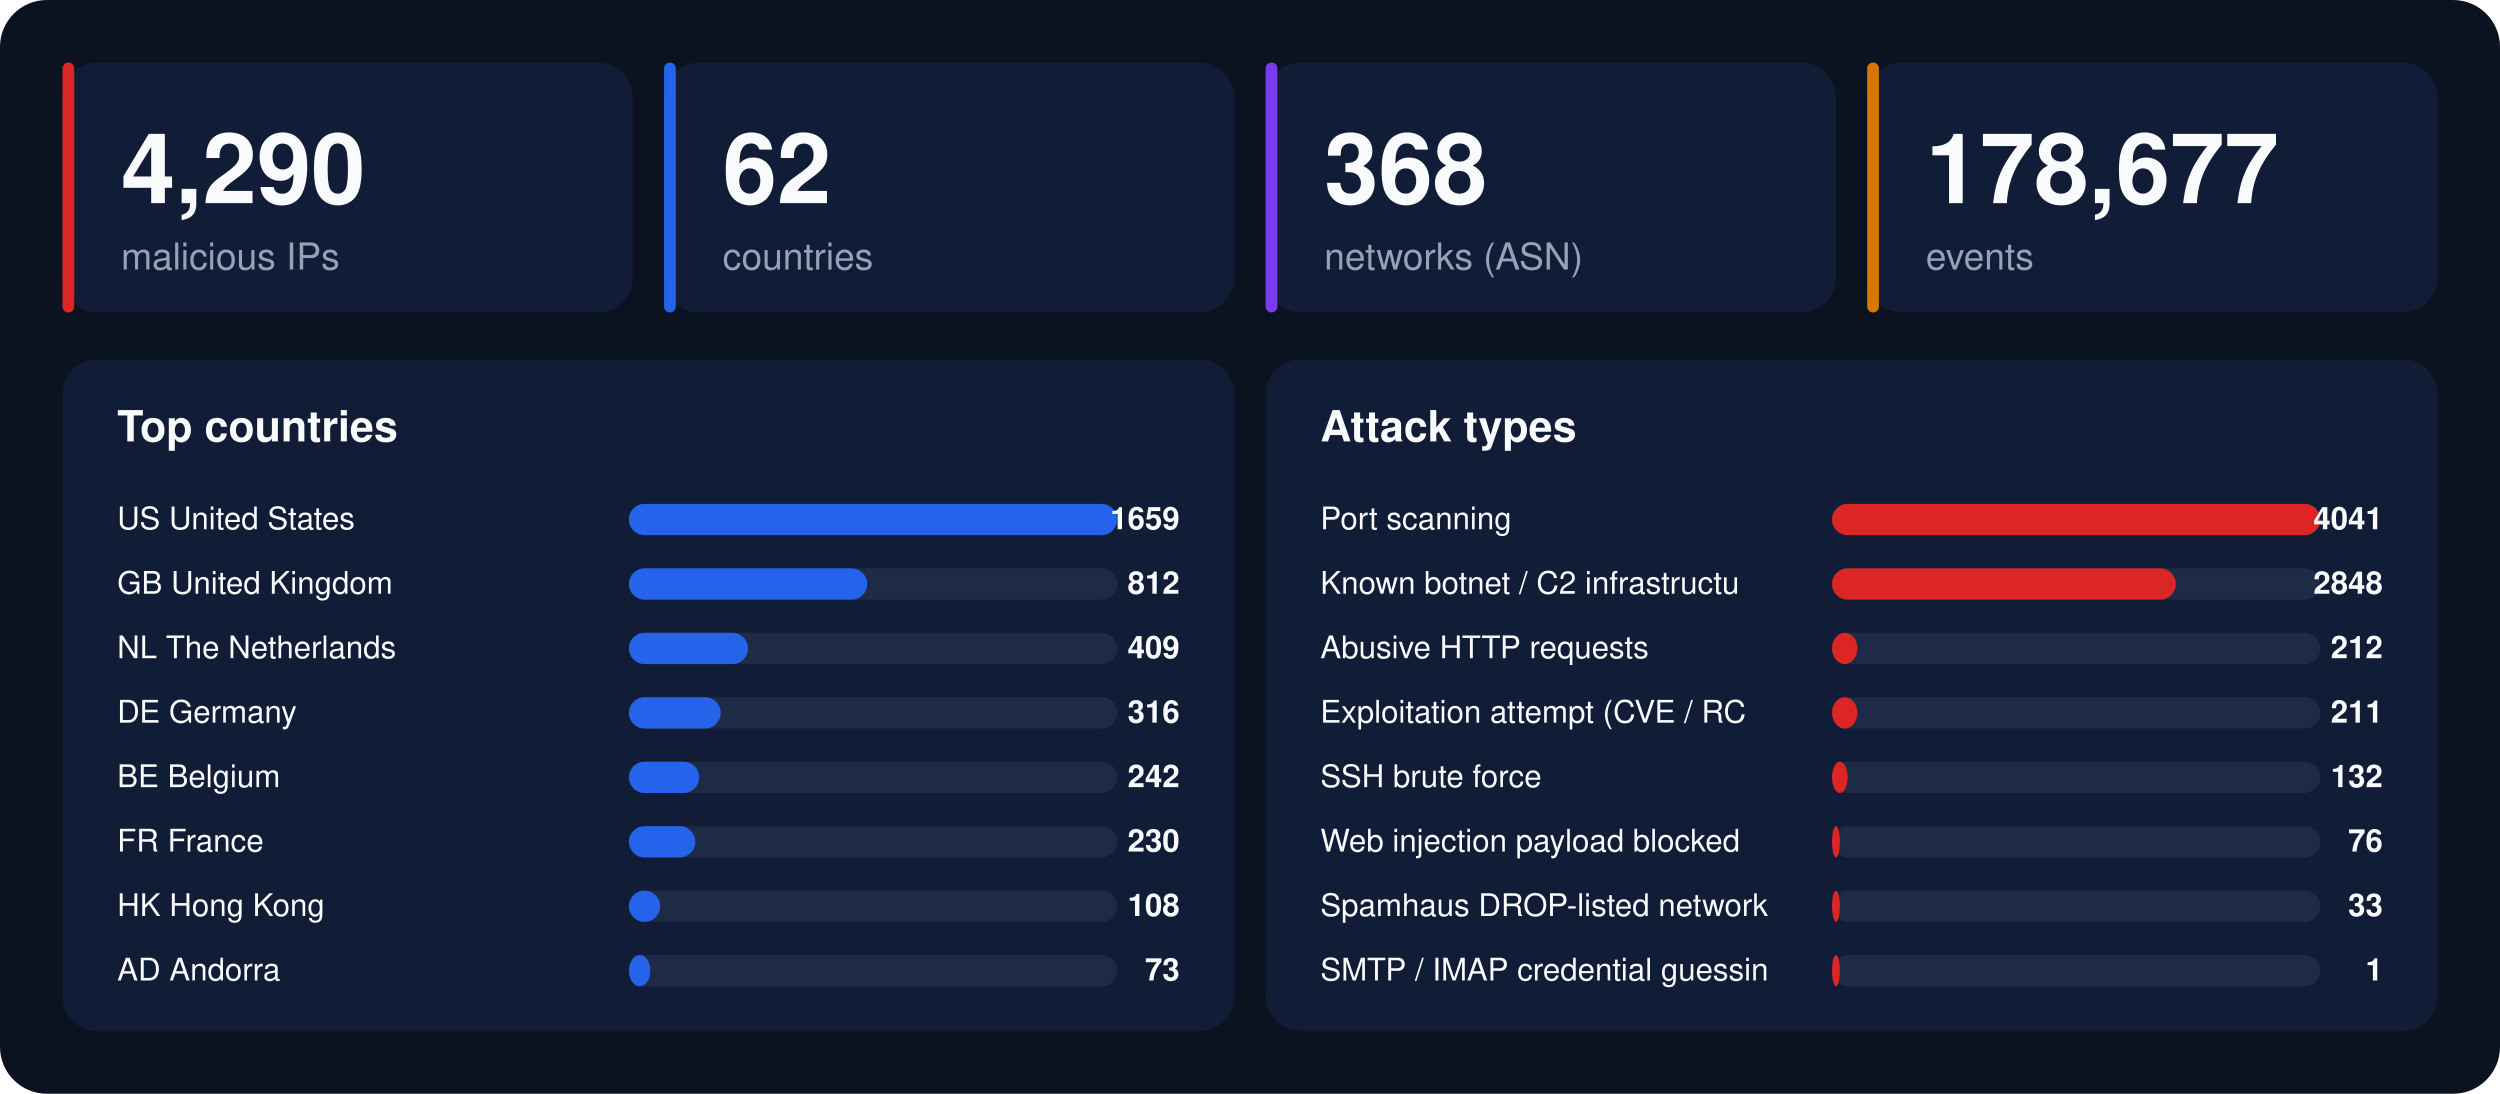
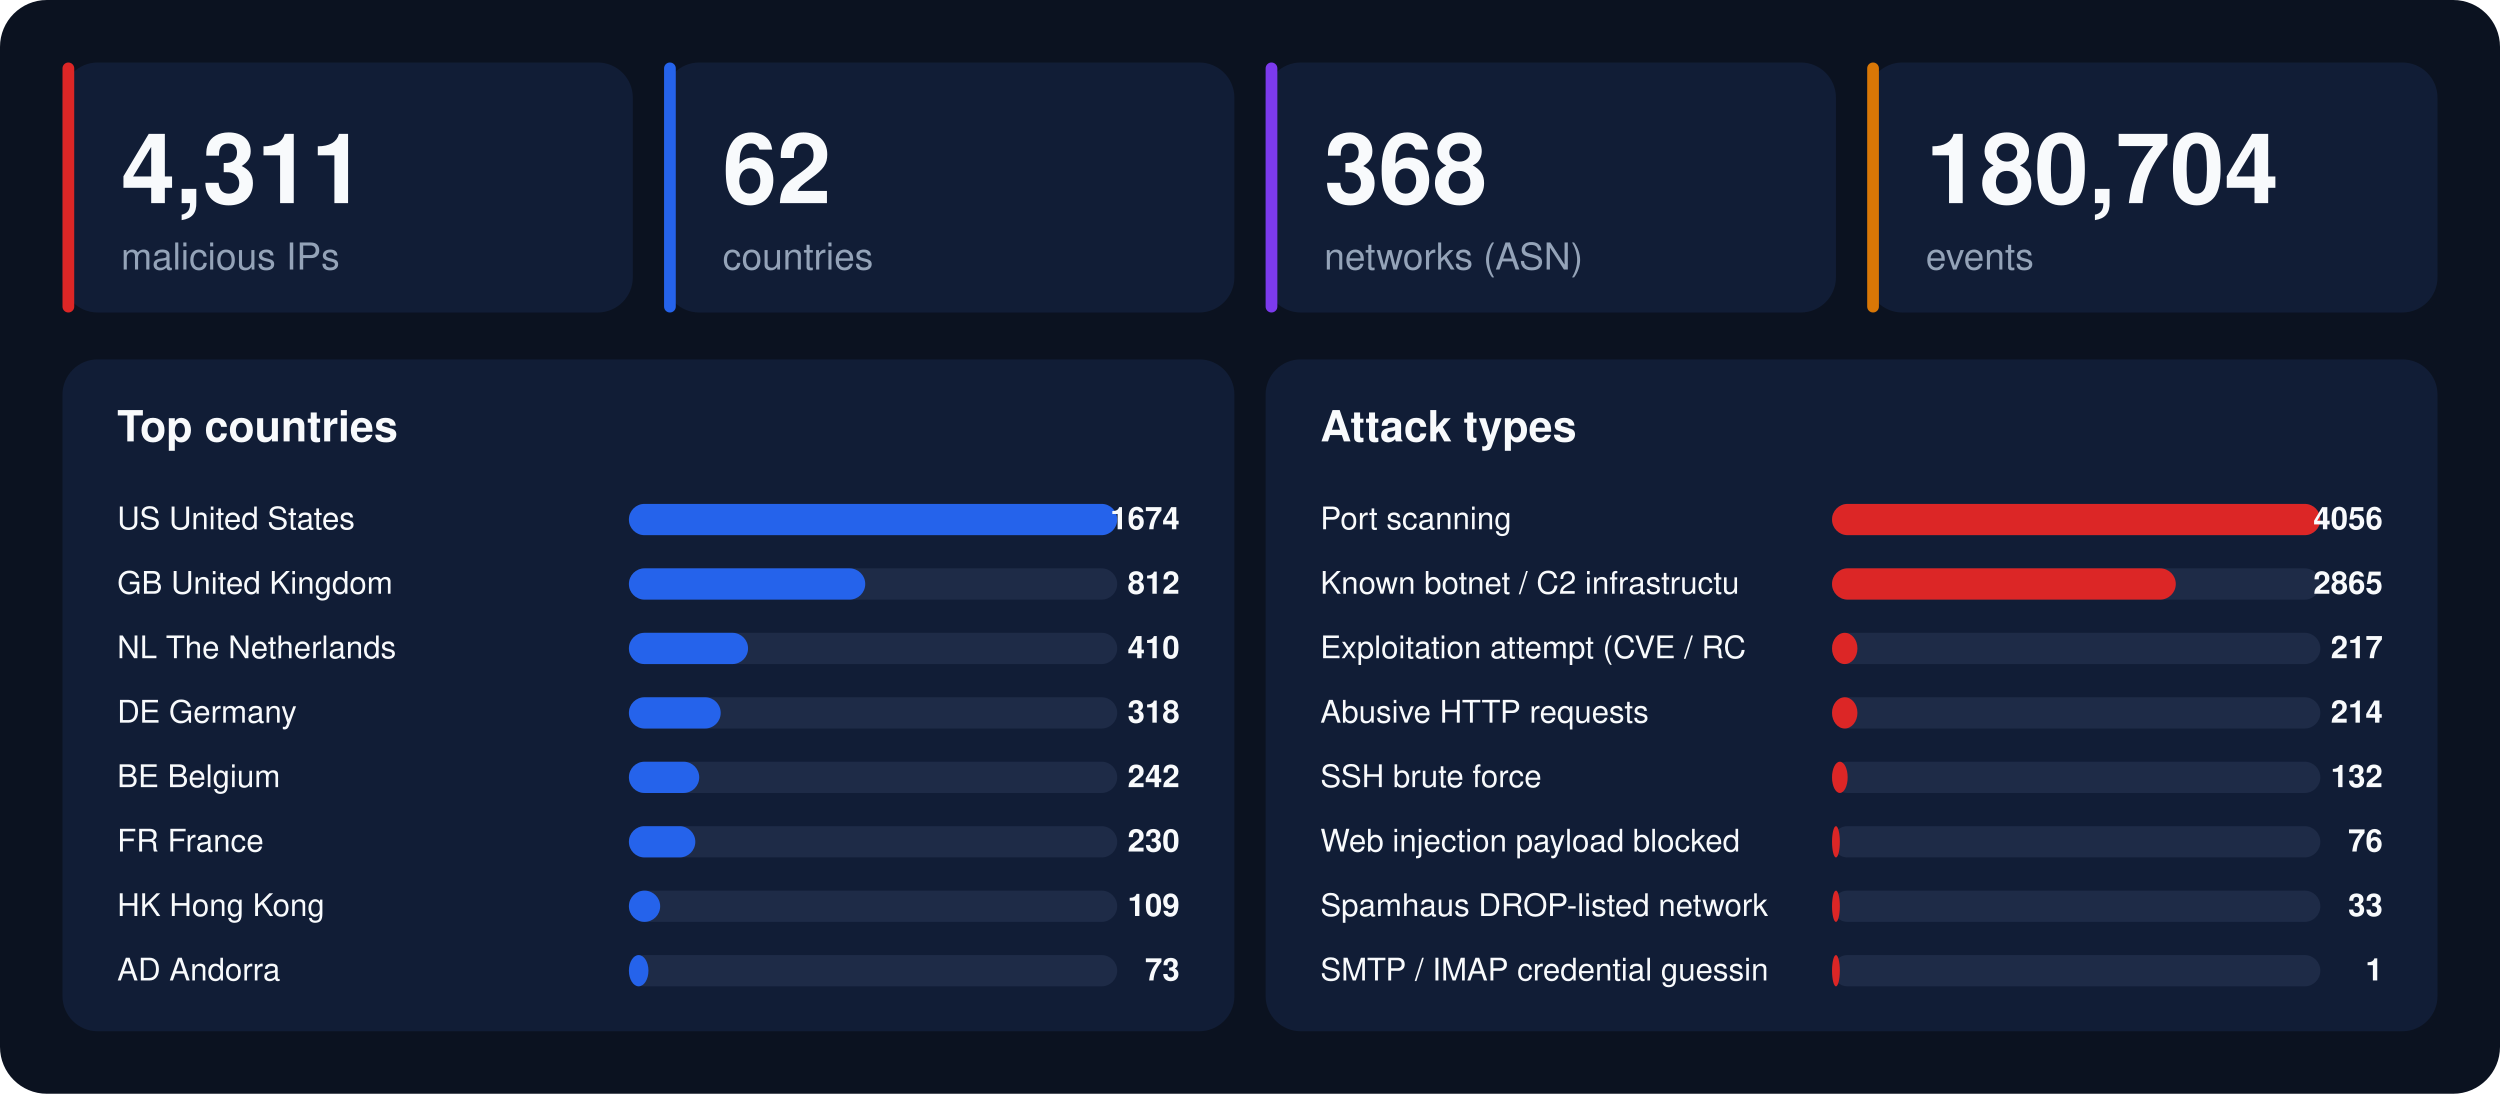
<svg xmlns="http://www.w3.org/2000/svg" width="1280" height="560" viewBox="0 0 1280 560" font-family="-apple-system,BlinkMacSystemFont,'Segoe UI',Helvetica,Arial,sans-serif">
  <rect width="1280" height="560" rx="24" fill="#0b1220" />
  <rect x="32" y="32" width="292" height="128" rx="18" fill="#111d36" />
  <rect x="32" y="32" width="6" height="128" rx="3" fill="#dc2626" />
-   <text x="62" y="104" font-size="50" font-weight="800" fill="#f8fafc">4,290</text>
+   <text x="62" y="104" font-size="50" font-weight="800" fill="#f8fafc">4,311</text>
  <text x="62" y="138" font-size="19" fill="#94a3b8">malicious IPs</text>
  <rect x="340" y="32" width="292" height="128" rx="18" fill="#111d36" />
  <rect x="340" y="32" width="6" height="128" rx="3" fill="#2563eb" />
  <text x="370" y="104" font-size="50" font-weight="800" fill="#f8fafc">62</text>
  <text x="370" y="138" font-size="19" fill="#94a3b8">countries</text>
  <rect x="648" y="32" width="292" height="128" rx="18" fill="#111d36" />
  <rect x="648" y="32" width="6" height="128" rx="3" fill="#7c3aed" />
  <text x="678" y="104" font-size="50" font-weight="800" fill="#f8fafc">368</text>
  <text x="678" y="138" font-size="19" fill="#94a3b8">networks (ASN)</text>
  <rect x="956" y="32" width="292" height="128" rx="18" fill="#111d36" />
  <rect x="956" y="32" width="6" height="128" rx="3" fill="#d97706" />
-   <text x="986" y="104" font-size="50" font-weight="800" fill="#f8fafc">178,677</text>
+   <text x="986" y="104" font-size="50" font-weight="800" fill="#f8fafc">180,704</text>
  <text x="986" y="138" font-size="19" fill="#94a3b8">events</text>
  <rect x="32" y="184" width="600" height="344" rx="18" fill="#111d36" />
  <text x="60" y="226" font-size="22" font-weight="700" fill="#f8fafc">Top countries</text>
  <text x="60" y="271" font-size="16" fill="#f8fafc">US  United States</text>
  <rect x="322" y="258" width="250" height="16" rx="8" fill="#1e2b47" />
  <rect x="322" y="258" width="250" height="16" rx="8" fill="#2563eb" />
-   <text x="604" y="271" font-size="16" font-weight="700" text-anchor="end" fill="#f8fafc">1659</text>
+   <text x="604" y="271" font-size="16" font-weight="700" text-anchor="end" fill="#f8fafc">1674</text>
  <text x="60" y="304" font-size="16" fill="#f8fafc">GB  United Kingdom</text>
  <rect x="322" y="291" width="250" height="16" rx="8" fill="#1e2b47" />
-   <rect x="322" y="291" width="122" height="16" rx="8" fill="#2563eb" />
+   <rect x="322" y="291" width="121" height="16" rx="8" fill="#2563eb" />
  <text x="604" y="304" font-size="16" font-weight="700" text-anchor="end" fill="#f8fafc">812</text>
  <text x="60" y="337" font-size="16" fill="#f8fafc">NL  The Netherlands</text>
  <rect x="322" y="324" width="250" height="16" rx="8" fill="#1e2b47" />
  <rect x="322" y="324" width="61" height="16" rx="8" fill="#2563eb" />
-   <text x="604" y="337" font-size="16" font-weight="700" text-anchor="end" fill="#f8fafc">409</text>
+   <text x="604" y="337" font-size="16" font-weight="700" text-anchor="end" fill="#f8fafc">410</text>
  <text x="60" y="370" font-size="16" fill="#f8fafc">DE  Germany</text>
  <rect x="322" y="357" width="250" height="16" rx="8" fill="#1e2b47" />
  <rect x="322" y="357" width="47" height="16" rx="8" fill="#2563eb" />
-   <text x="604" y="370" font-size="16" font-weight="700" text-anchor="end" fill="#f8fafc">316</text>
+   <text x="604" y="370" font-size="16" font-weight="700" text-anchor="end" fill="#f8fafc">318</text>
  <text x="60" y="403" font-size="16" fill="#f8fafc">BE  Belgium</text>
  <rect x="322" y="390" width="250" height="16" rx="8" fill="#1e2b47" />
  <rect x="322" y="390" width="36" height="16" rx="8" fill="#2563eb" />
  <text x="604" y="403" font-size="16" font-weight="700" text-anchor="end" fill="#f8fafc">242</text>
  <text x="60" y="436" font-size="16" fill="#f8fafc">FR  France</text>
  <rect x="322" y="423" width="250" height="16" rx="8" fill="#1e2b47" />
  <rect x="322" y="423" width="34" height="16" rx="8" fill="#2563eb" />
  <text x="604" y="436" font-size="16" font-weight="700" text-anchor="end" fill="#f8fafc">230</text>
  <text x="60" y="469" font-size="16" fill="#f8fafc">HK  Hong Kong</text>
  <rect x="322" y="456" width="250" height="16" rx="8" fill="#1e2b47" />
  <rect x="322" y="456" width="16" height="16" rx="8" fill="#2563eb" />
-   <text x="604" y="469" font-size="16" font-weight="700" text-anchor="end" fill="#f8fafc">108</text>
+   <text x="604" y="469" font-size="16" font-weight="700" text-anchor="end" fill="#f8fafc">109</text>
  <text x="60" y="502" font-size="16" fill="#f8fafc">AD  Andorra</text>
  <rect x="322" y="489" width="250" height="16" rx="8" fill="#1e2b47" />
-   <rect x="322" y="489" width="11" height="16" rx="8" fill="#2563eb" />
+   <rect x="322" y="489" width="10" height="16" rx="8" fill="#2563eb" />
  <text x="604" y="502" font-size="16" font-weight="700" text-anchor="end" fill="#f8fafc">73</text>
  <rect x="648" y="184" width="600" height="344" rx="18" fill="#111d36" />
  <text x="676" y="226" font-size="22" font-weight="700" fill="#f8fafc">Attack types</text>
  <text x="676" y="271" font-size="16" fill="#f8fafc">Port scanning</text>
  <rect x="938" y="258" width="250" height="16" rx="8" fill="#1e2b47" />
  <rect x="938" y="258" width="250" height="16" rx="8" fill="#dc2626" />
-   <text x="1220" y="271" font-size="16" font-weight="700" text-anchor="end" fill="#f8fafc">4041</text>
+   <text x="1220" y="271" font-size="16" font-weight="700" text-anchor="end" fill="#f8fafc">4056</text>
  <text x="676" y="304" font-size="16" fill="#f8fafc">Known botnet / C2 infrastructu</text>
  <rect x="938" y="291" width="250" height="16" rx="8" fill="#1e2b47" />
  <rect x="938" y="291" width="176" height="16" rx="8" fill="#dc2626" />
-   <text x="1220" y="304" font-size="16" font-weight="700" text-anchor="end" fill="#f8fafc">2848</text>
-   <text x="676" y="337" font-size="16" fill="#f8fafc">Abusive HTTP requests</text>
+   <text x="1220" y="304" font-size="16" font-weight="700" text-anchor="end" fill="#f8fafc">2865</text>
+   <text x="676" y="337" font-size="16" fill="#f8fafc">Exploitation attempt (CVE / RC</text>
  <rect x="938" y="324" width="250" height="16" rx="8" fill="#1e2b47" />
  <rect x="938" y="324" width="13" height="16" rx="8" fill="#dc2626" />
-   <text x="1220" y="337" font-size="16" font-weight="700" text-anchor="end" fill="#f8fafc">212</text>
-   <text x="676" y="370" font-size="16" fill="#f8fafc">Exploitation attempt (CVE / RC</text>
+   <text x="1220" y="337" font-size="16" font-weight="700" text-anchor="end" fill="#f8fafc">217</text>
+   <text x="676" y="370" font-size="16" fill="#f8fafc">Abusive HTTP requests</text>
  <rect x="938" y="357" width="250" height="16" rx="8" fill="#1e2b47" />
  <rect x="938" y="357" width="13" height="16" rx="8" fill="#dc2626" />
-   <text x="1220" y="370" font-size="16" font-weight="700" text-anchor="end" fill="#f8fafc">211</text>
+   <text x="1220" y="370" font-size="16" font-weight="700" text-anchor="end" fill="#f8fafc">214</text>
  <text x="676" y="403" font-size="16" fill="#f8fafc">SSH brute force</text>
  <rect x="938" y="390" width="250" height="16" rx="8" fill="#1e2b47" />
  <rect x="938" y="390" width="8" height="16" rx="8" fill="#dc2626" />
  <text x="1220" y="403" font-size="16" font-weight="700" text-anchor="end" fill="#f8fafc">132</text>
  <text x="676" y="436" font-size="16" fill="#f8fafc">Web injection payload blocked </text>
  <rect x="938" y="423" width="250" height="16" rx="8" fill="#1e2b47" />
  <rect x="938" y="423" width="4" height="16" rx="8" fill="#dc2626" />
  <text x="1220" y="436" font-size="16" font-weight="700" text-anchor="end" fill="#f8fafc">76</text>
  <text x="676" y="469" font-size="16" fill="#f8fafc">Spamhaus DROP-listed network</text>
  <rect x="938" y="456" width="250" height="16" rx="8" fill="#1e2b47" />
  <rect x="938" y="456" width="4" height="16" rx="8" fill="#dc2626" />
  <text x="1220" y="469" font-size="16" font-weight="700" text-anchor="end" fill="#f8fafc">33</text>
  <text x="676" y="502" font-size="16" fill="#f8fafc">SMTP / IMAP credential guessin</text>
  <rect x="938" y="489" width="250" height="16" rx="8" fill="#1e2b47" />
  <rect x="938" y="489" width="4" height="16" rx="8" fill="#dc2626" />
  <text x="1220" y="502" font-size="16" font-weight="700" text-anchor="end" fill="#f8fafc">1</text>
</svg>
